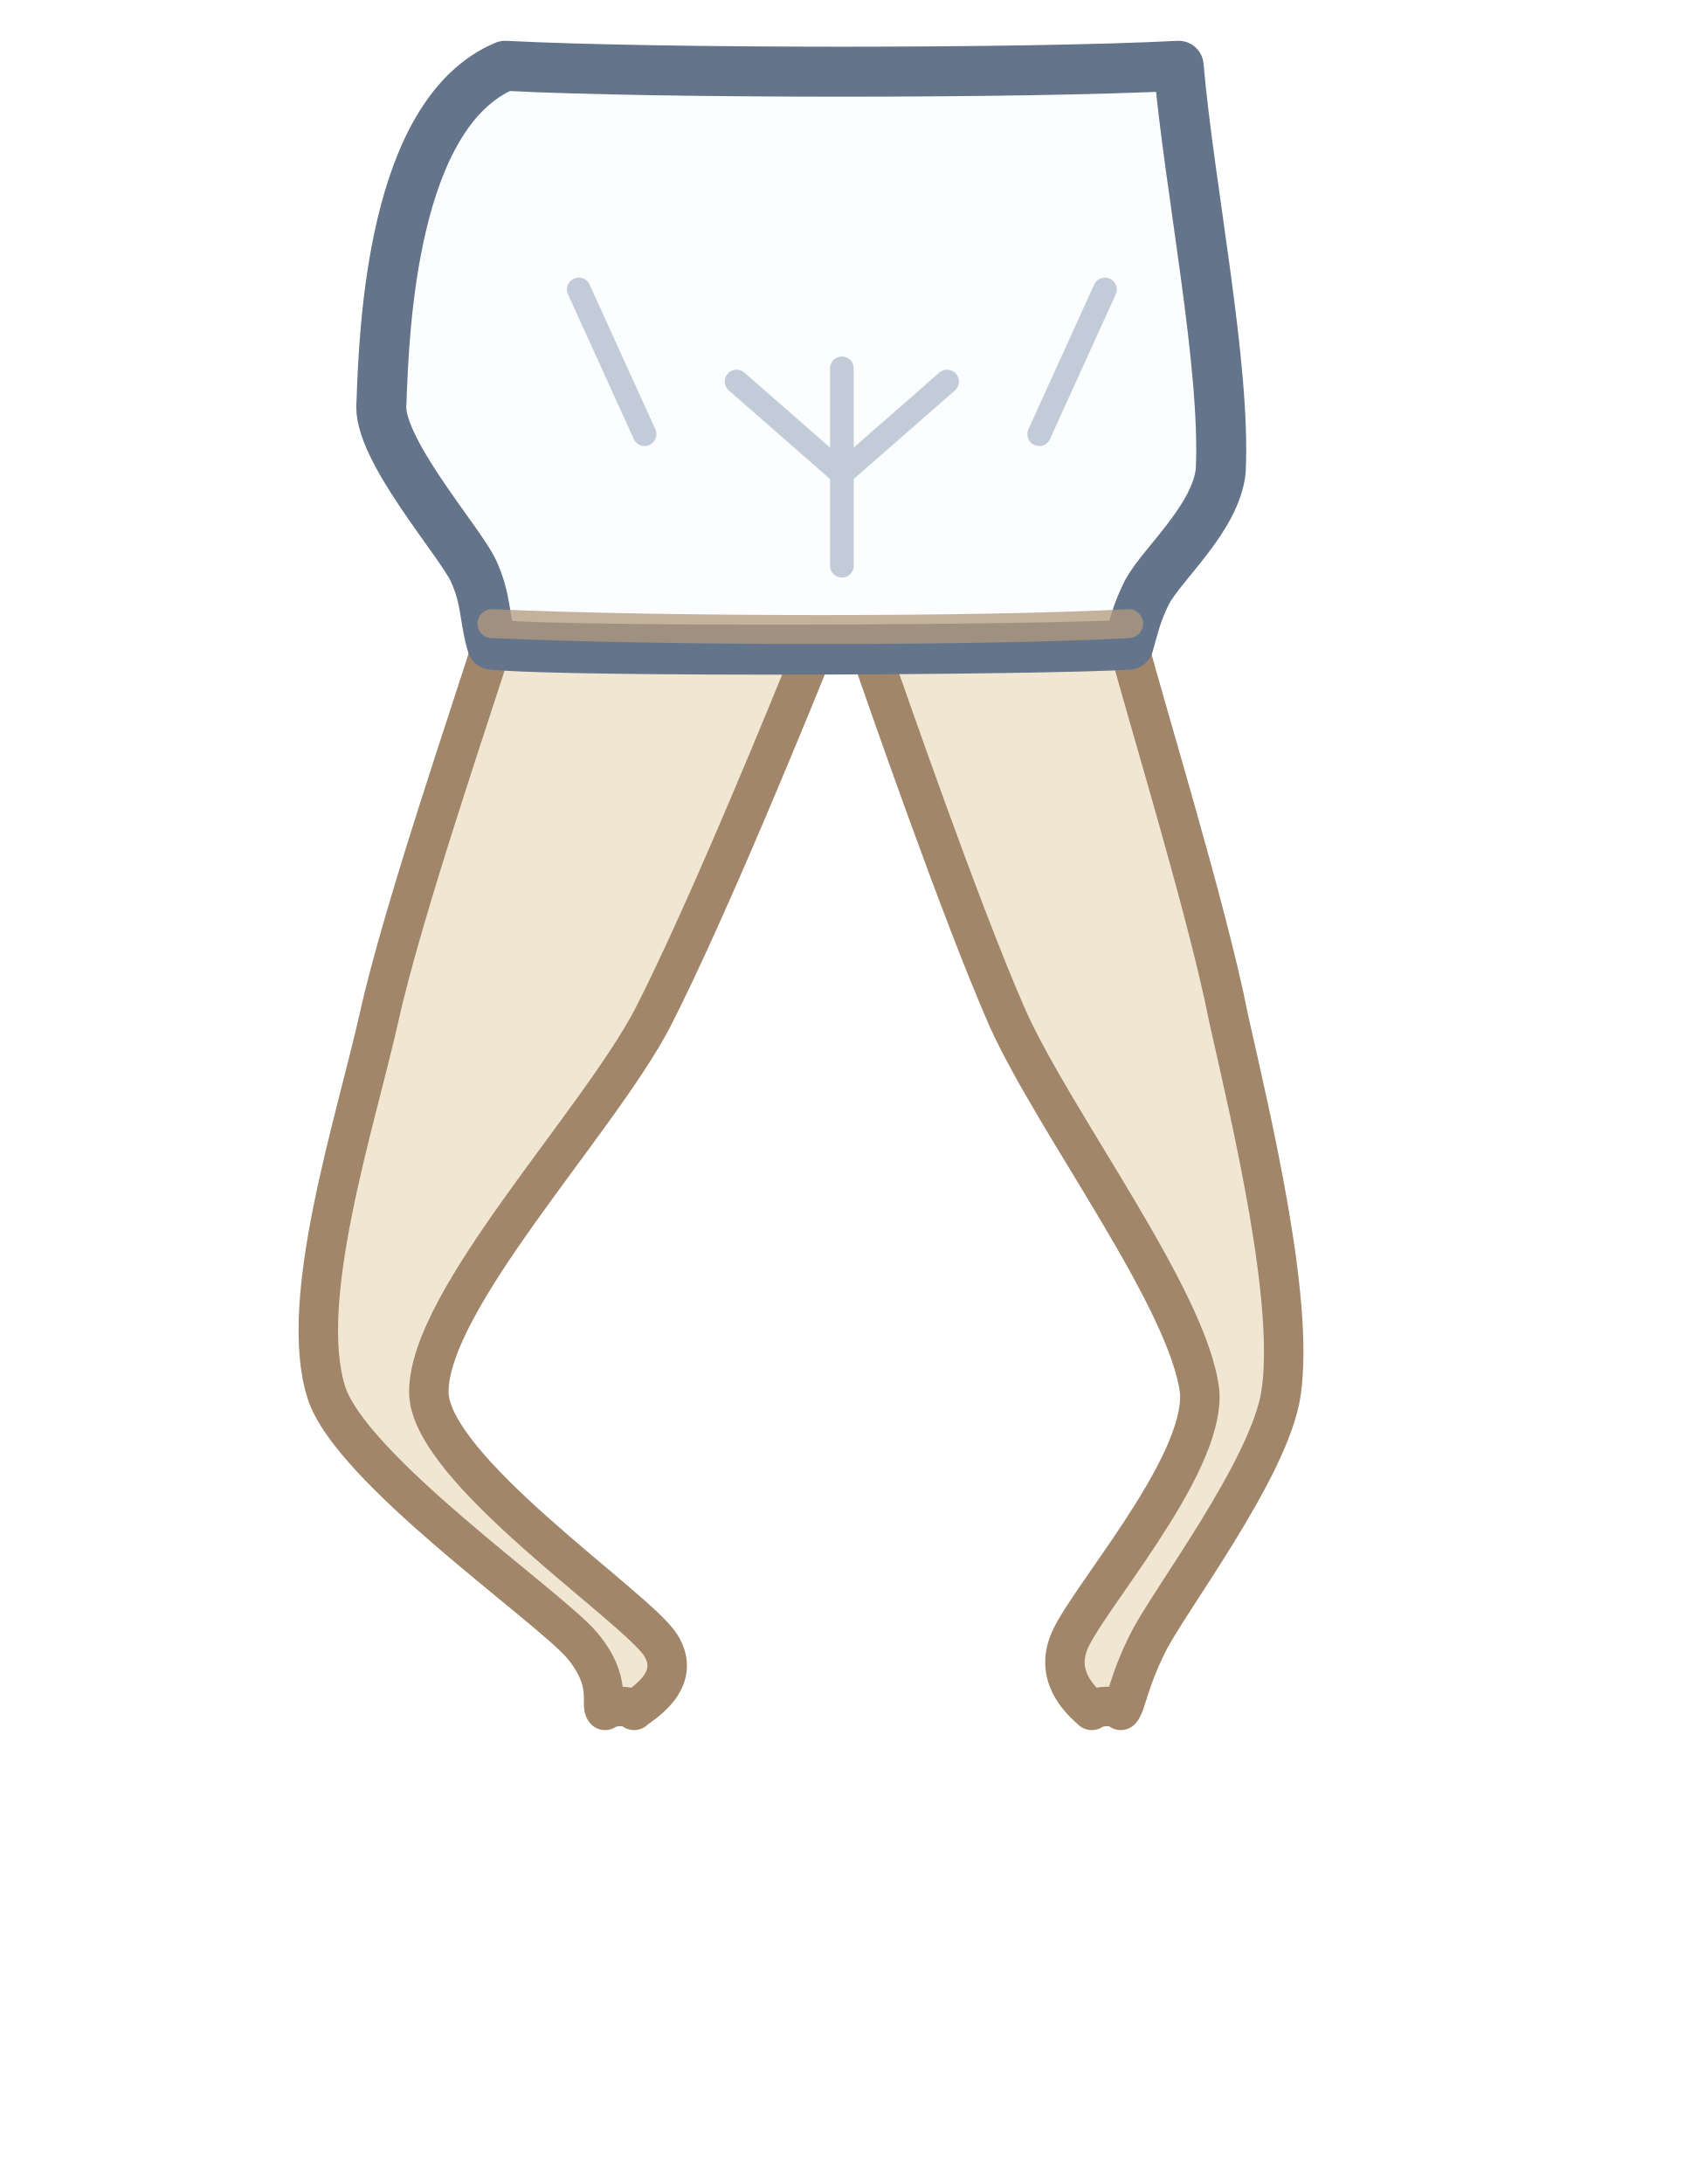
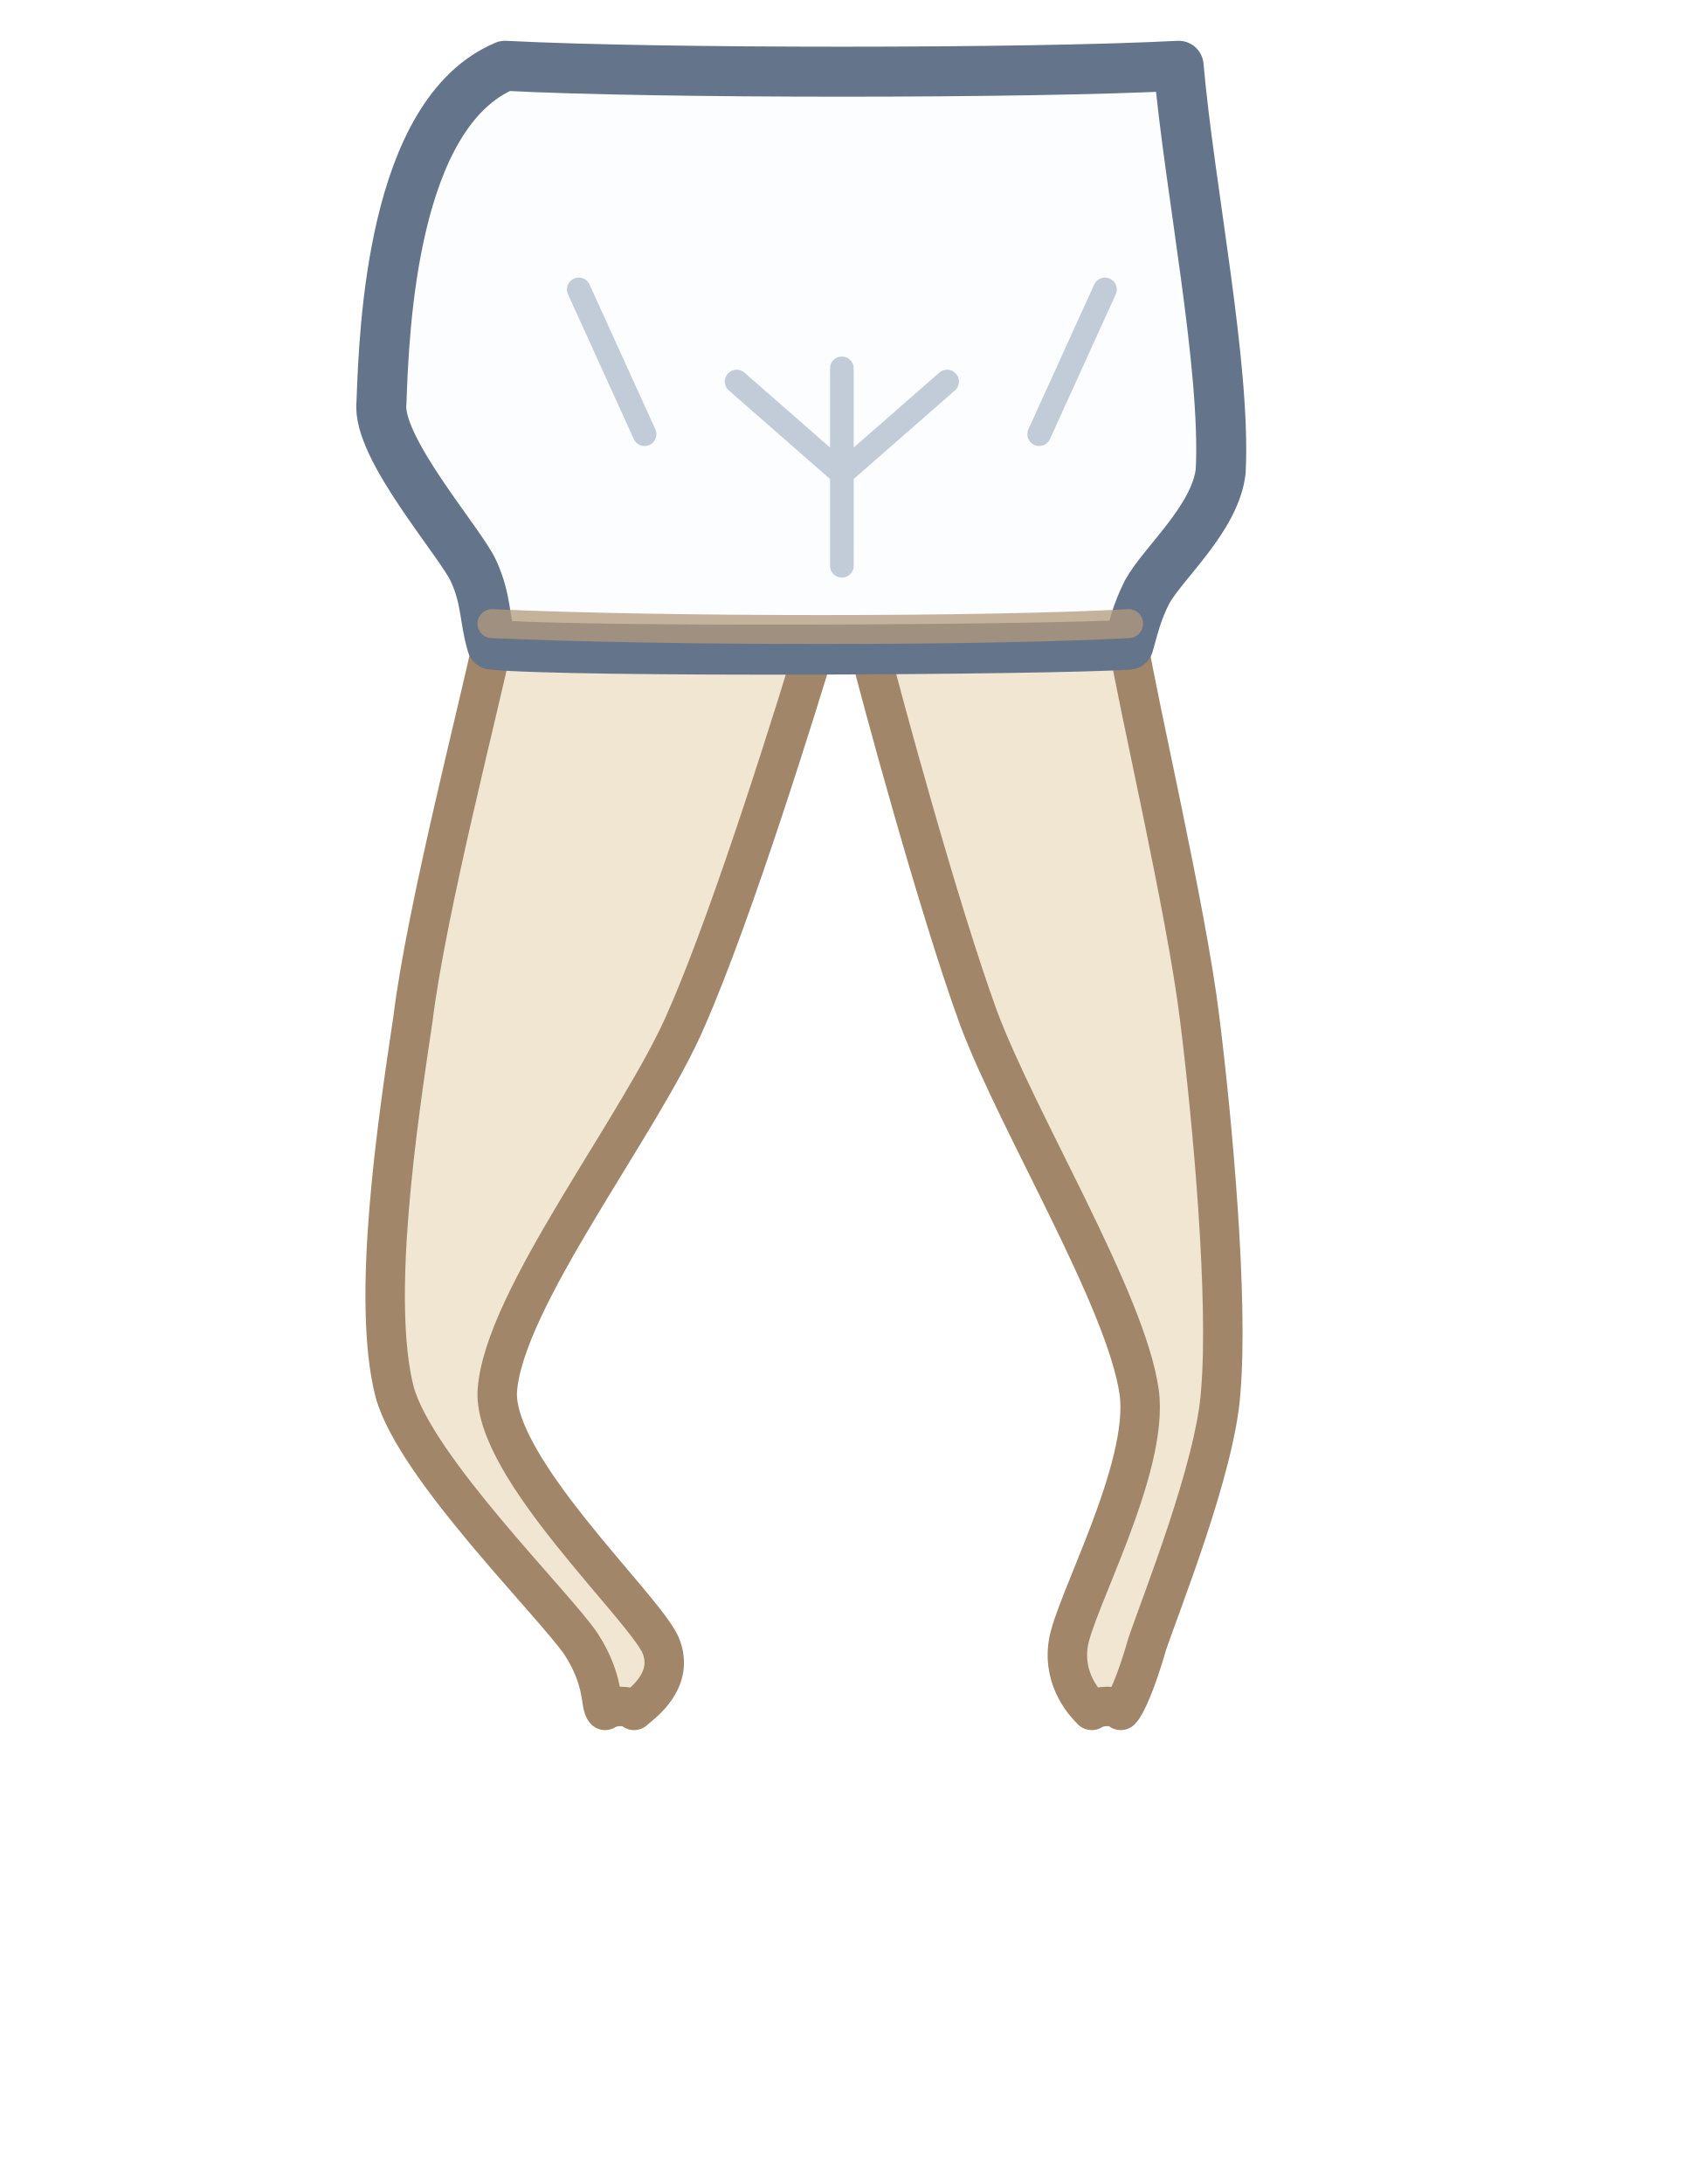
<svg xmlns="http://www.w3.org/2000/svg" viewBox="0 1.5 64 83" width="64" height="83" data-tooth-fdi="36" data-view="lateral" role="img">
  <g transform="translate(64 0) scale(-1 1)">
-     <path d="M33.0 24.0 C33.0 24.6 32.3 24.2 33.0 26.0 C33.8 28.0 37.1 36.1 39.2 40.2 C41.3 44.2 47.7 50.9 47.7 54.4 C47.7 57.3 39.9 62.5 38.9 64.0 C38.0 65.4 39.7 66.3 39.9 66.5 C40.1 66.3 40.7 66.3 41.0 66.5 C41.2 66.3 40.7 65.4 41.9 64.0 C43.2 62.5 50.7 57.3 51.6 54.4 C52.7 50.9 50.5 44.2 49.6 40.2 C48.7 36.1 45.9 28.0 45.3 26.0 C44.8 24.2 45.3 24.6 45.3 24.0 C43.9 23.8 34.4 23.8 33.0 24.0 Z" fill="#f0e6d2" stroke="#a1866a" stroke-width="1.5" stroke-linecap="round" stroke-linejoin="round" data-part="root" data-root-index="0" />
-     <path d="M21.1 24.0 C21.1 24.6 21.5 24.2 21.1 26.0 C20.6 28.0 18.1 36.1 17.3 40.2 C16.4 44.2 14.8 50.9 15.3 54.4 C15.7 57.3 19.7 62.5 20.4 64.0 C21.1 65.4 21.2 66.3 21.4 66.5 C21.6 66.3 22.2 66.3 22.5 66.5 C22.7 66.3 23.9 65.4 23.4 64.0 C22.9 62.5 18.2 57.3 18.4 54.4 C18.8 50.9 23.9 44.2 25.7 40.2 C27.5 36.1 30.3 28.0 31.0 26.0 C31.6 24.2 31.0 24.6 31.0 24.0 C29.9 23.8 22.2 23.8 21.1 24.0 Z" fill="#f0e6d2" stroke="#a1866a" stroke-width="1.5" stroke-linecap="round" stroke-linejoin="round" data-part="root" data-root-index="1" />
+     <path d="M33.0 24.0 C33.0 24.6 32.5 24.2 33.0 26.0 C33.6 28.0 36.1 36.1 37.9 40.2 C39.6 44.2 44.9 50.9 45.1 54.4 C45.2 57.3 39.6 62.5 38.9 64.0 C38.3 65.4 39.7 66.3 39.9 66.5 C40.1 66.3 40.7 66.3 41.0 66.5 C41.2 66.3 41.0 65.4 41.9 64.0 C42.9 62.5 48.2 57.3 49.0 54.4 C49.9 50.9 48.9 44.2 48.3 40.2 C47.8 36.1 45.7 28.0 45.3 26.0 C45.0 24.2 45.3 24.6 45.3 24.0 C43.9 23.8 34.4 23.8 33.0 24.0 Z" fill="#f0e6d2" stroke="#a1866a" stroke-width="1.5" stroke-linecap="round" stroke-linejoin="round" data-part="root" data-root-index="0" />
+     <path d="M21.1 24.0 C21.1 24.6 21.4 24.2 21.1 26.0 C20.8 28.0 18.9 36.1 18.4 40.2 C17.9 44.2 17.3 50.9 17.6 54.4 C17.8 57.3 19.9 62.5 20.4 64.0 C20.8 65.4 21.2 66.3 21.4 66.5 C21.6 66.3 22.2 66.3 22.5 66.5 C22.7 66.3 23.6 65.4 23.4 64.0 C23.2 62.5 20.3 57.3 20.7 54.4 C21.2 50.9 25.3 44.2 26.8 40.2 C28.3 36.1 30.5 28.0 31.0 26.0 C31.5 24.2 31.0 24.6 31.0 24.0 C29.9 23.8 22.2 23.8 21.1 24.0 Z" fill="#f0e6d2" stroke="#a1866a" stroke-width="1.5" stroke-linecap="round" stroke-linejoin="round" data-part="root" data-root-index="1" />
    <path d="M19.2 4.0 C24.9 4.3 39.1 4.3 44.8 4.0 C49.1 5.8 49.4 14.0 49.5 16.8 C49.7 18.5 46.5 22.1 46.0 23.2 C45.5 24.3 45.6 25.0 45.3 26.0 C42.2 26.3 24.2 26.2 21.1 26.0 C20.9 25.3 20.8 24.8 20.4 24.0 C19.8 22.9 17.8 21.2 17.6 19.4 C17.4 15.4 18.8 8.6 19.2 4.0 Z" fill="#fbfdfe" stroke="#64748b" stroke-width="1.9" stroke-linecap="round" stroke-linejoin="round" data-part="crown" />
    <path d="M22.0 12.5 L24.5 18.0 M42.0 12.5 L39.5 18.0 M32.0 15.5 V23.0 M28.0 16.0 L32.0 19.5 L36.0 16.0" fill="none" stroke="#94a3b8" stroke-width="0.9" stroke-opacity="0.55" stroke-linecap="round" data-part="surface" />
    <path d="M21.1 25.2 C26.6 25.5 38.7 25.5 45.3 25.2" fill="none" stroke="#b39a7c" stroke-width="1.1" stroke-opacity="0.75" stroke-linecap="round" data-part="cervical" />
  </g>
</svg>
